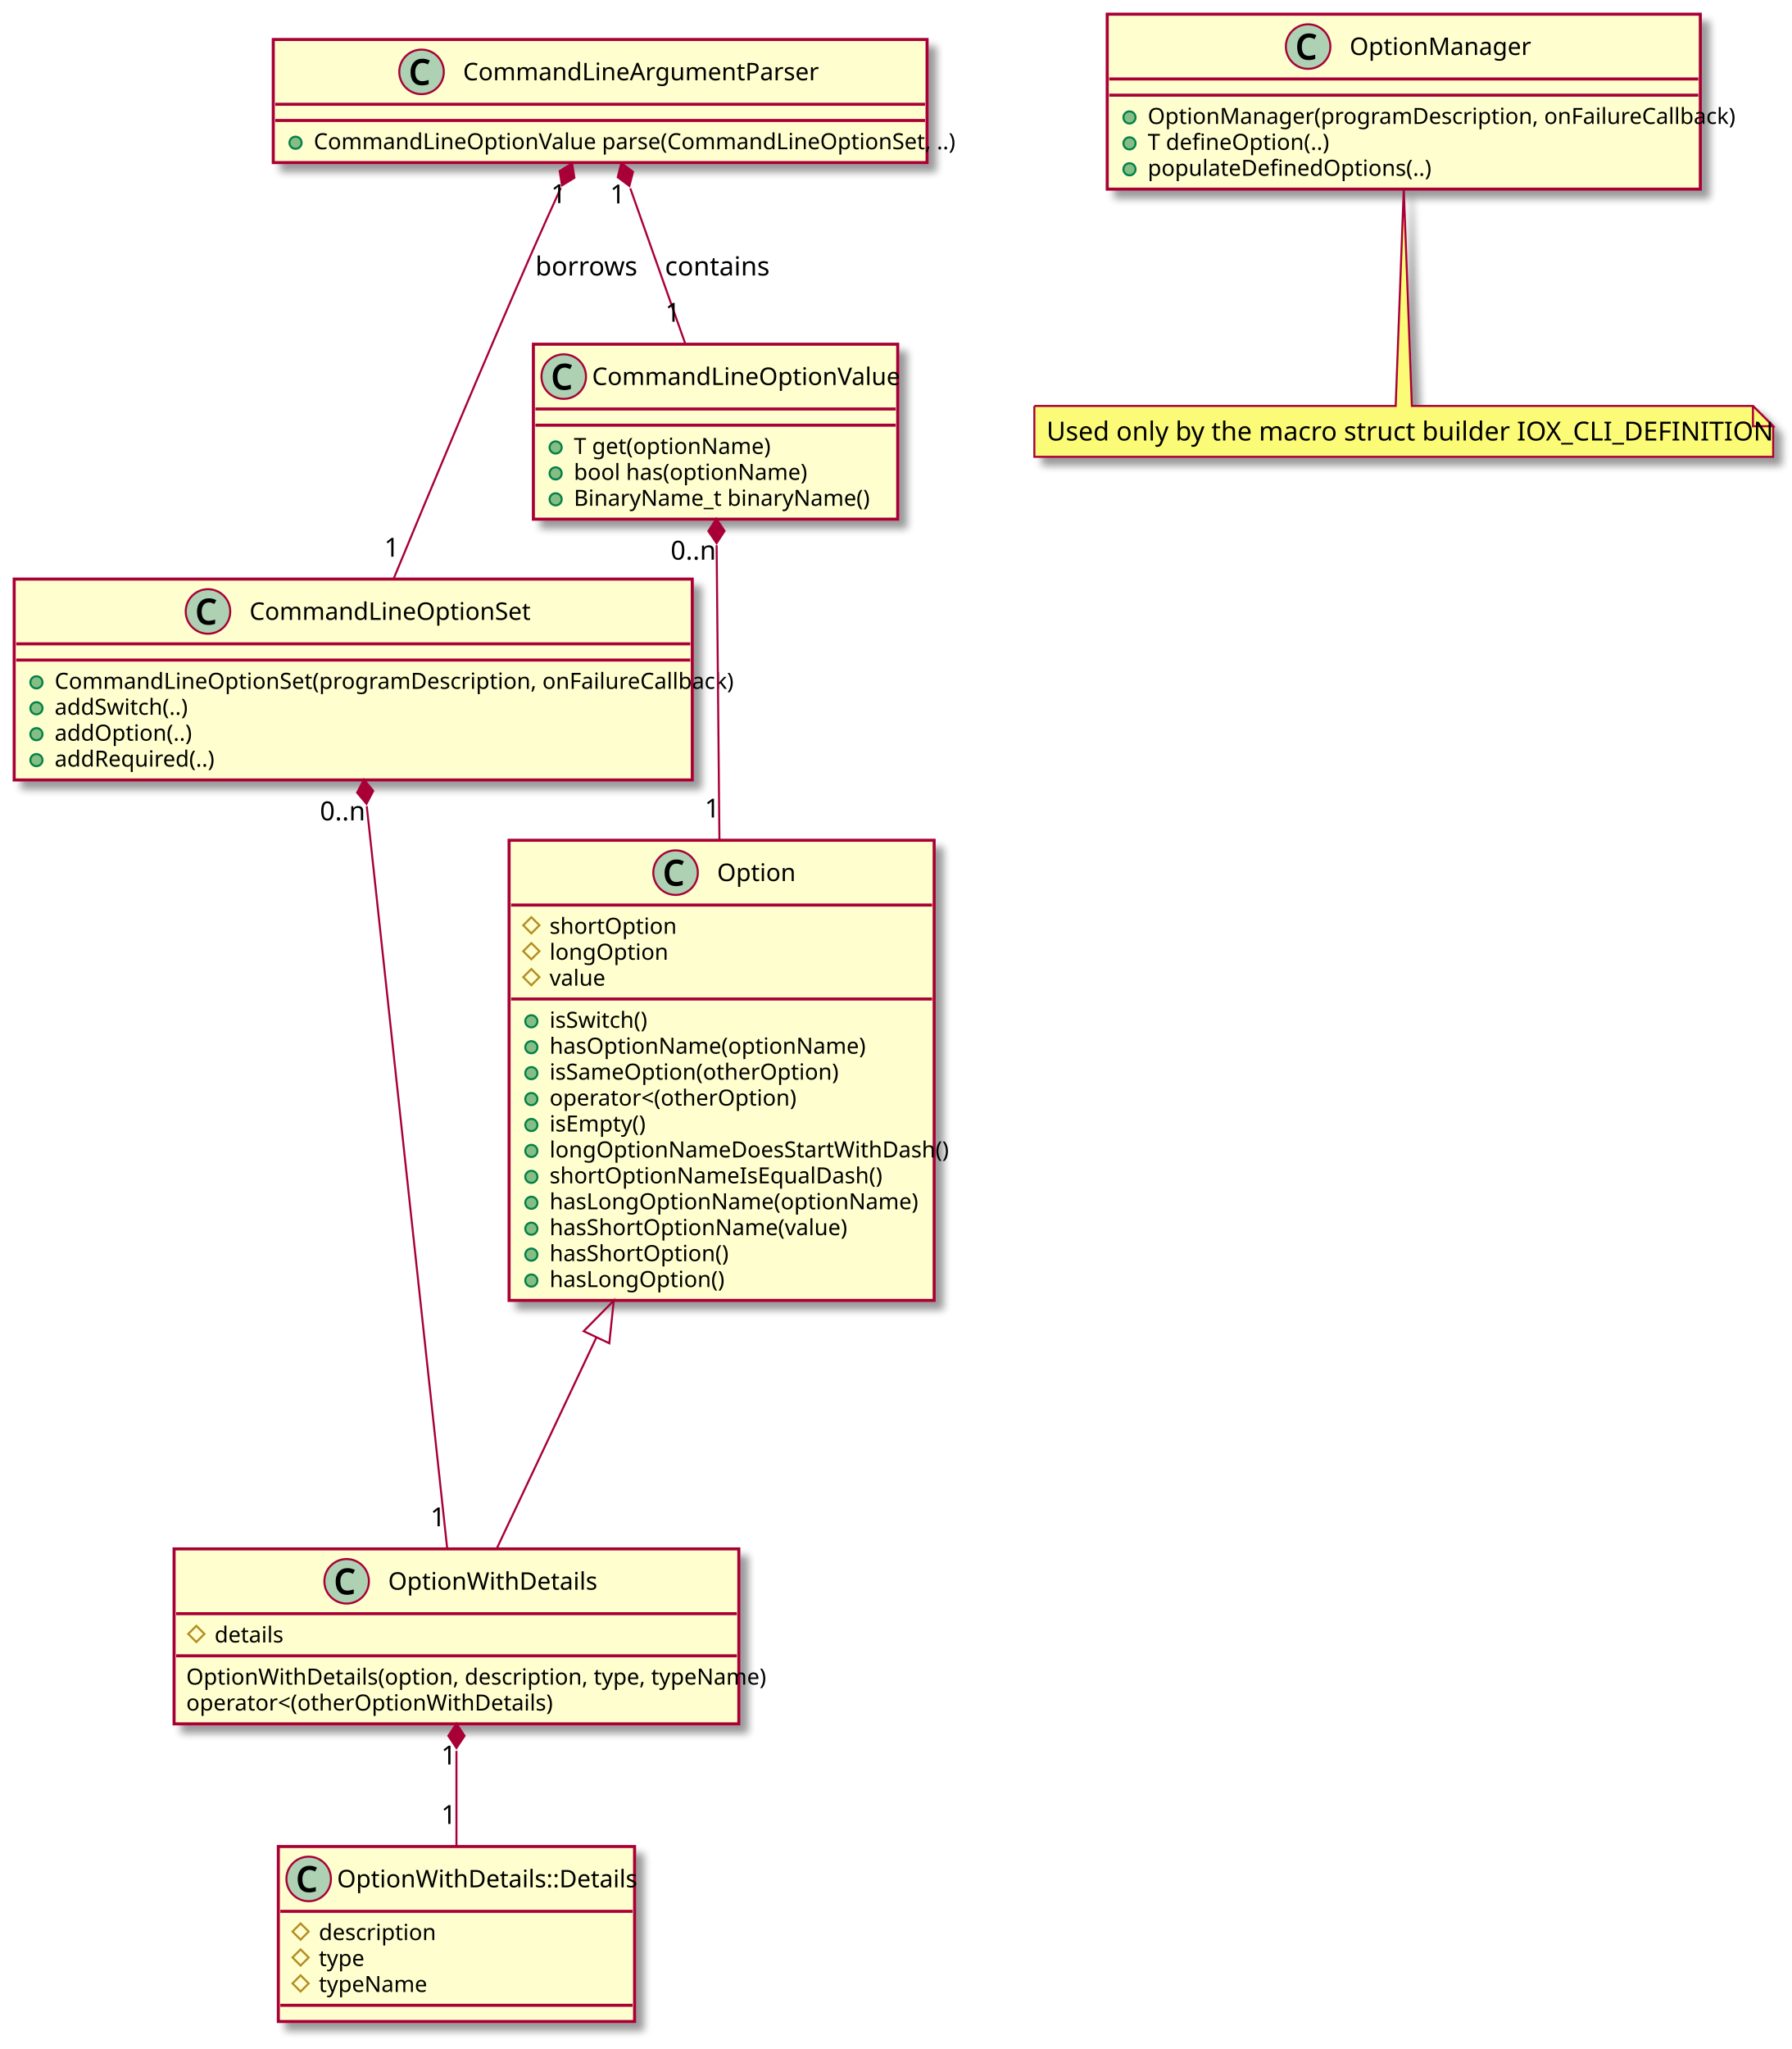
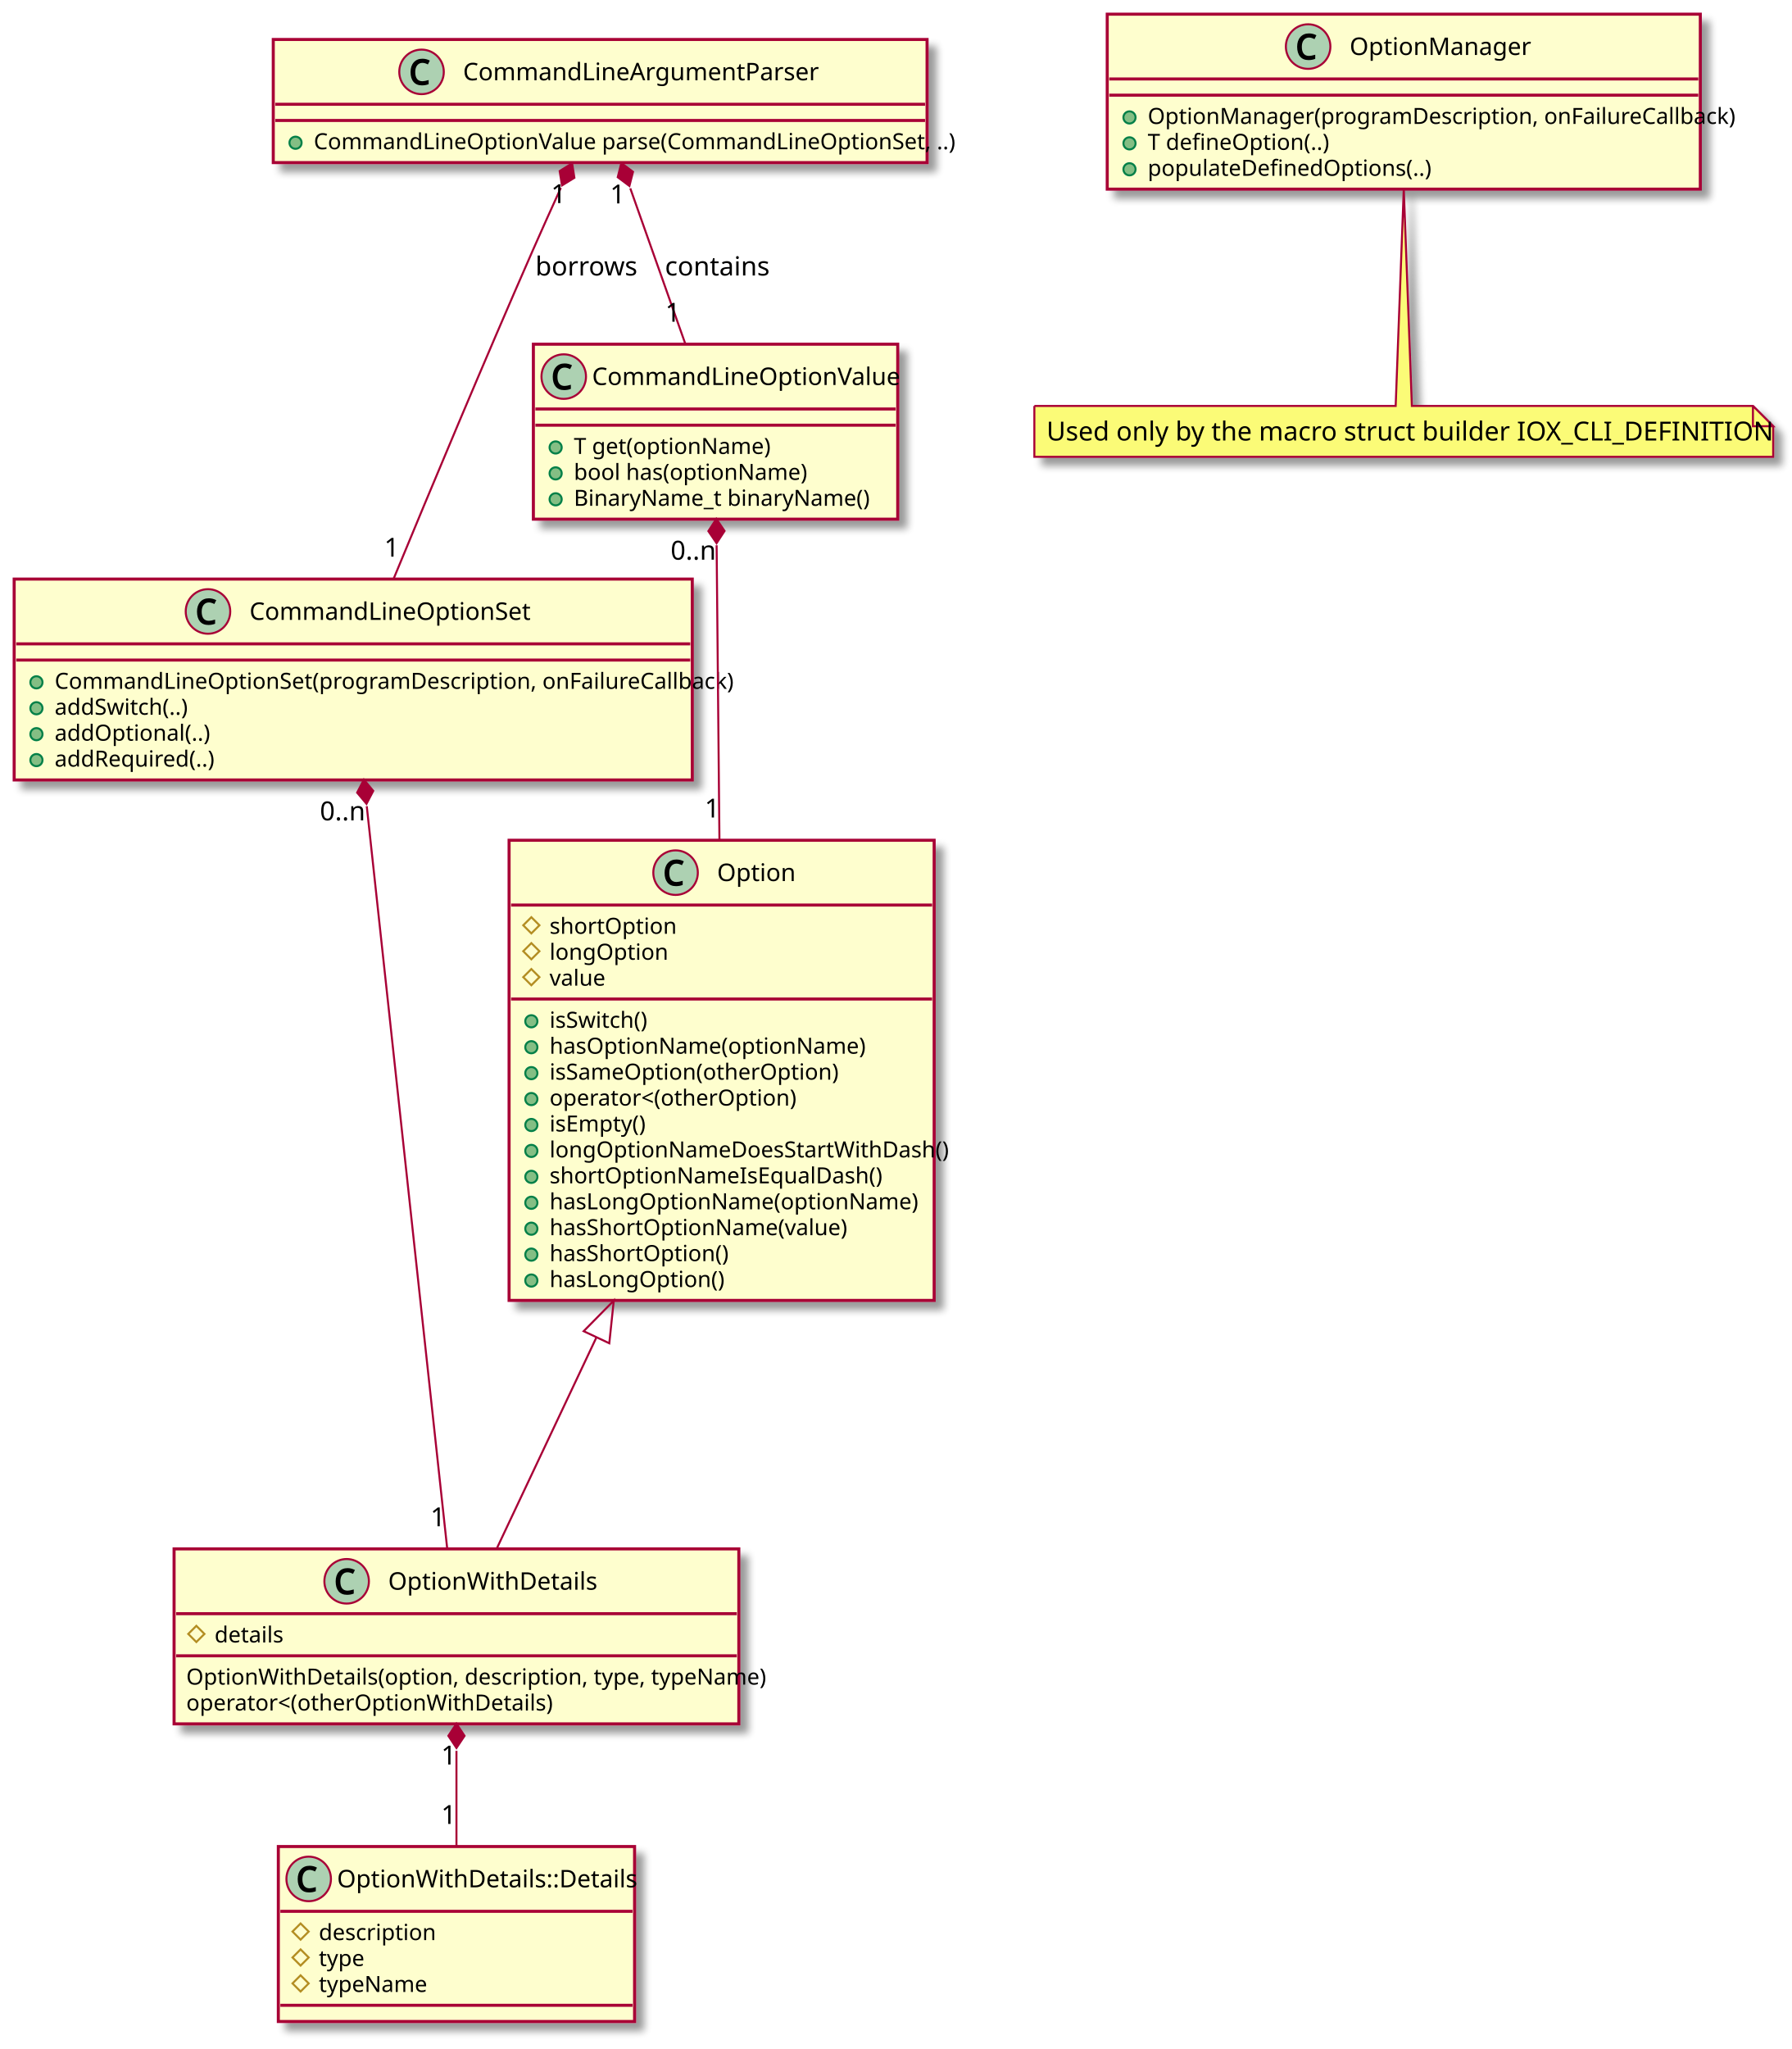
<svg xmlns="http://www.w3.org/2000/svg" contentScriptType="application/ecmascript" contentStyleType="text/css" height="1012px" preserveAspectRatio="none" style="width:885px;height:1012px;background:#EEEBDC;" version="1.1" viewBox="0 0 885 1012" width="885px" zoomAndPan="magnify">
  <defs>
-     <filter height="300%" id="f6q3f551hw8p6" width="300%" x="-1" y="-1">
+     <filter height="300%" id="fll627y6ozrth" width="300%" x="-1" y="-1">
      <feGaussianBlur result="blurOut" stdDeviation="2.0" />
      <feColorMatrix in="blurOut" result="blurOut2" type="matrix" values="0 0 0 0 0 0 0 0 0 0 0 0 0 0 0 0 0 0 .4 0" />
      <feOffset dx="4.0" dy="4.0" in="blurOut2" result="blurOut3" />
      <feBlend in="SourceGraphic" in2="blurOut3" mode="normal" />
    </filter>
  </defs>
  <g>
-     <rect codeLine="2" fill="#FEFECE" filter="url(#f6q3f551hw8p6)" height="99.219" id="CommandLineOptionSet" style="stroke:#A80036;stroke-width:1.5;" width="335" x="7" y="286" />
+     <rect codeLine="2" fill="#FEFECE" filter="url(#fll627y6ozrth)" height="99.219" id="CommandLineOptionSet" style="stroke:#A80036;stroke-width:1.5;" width="335" x="7" y="286" />
    <ellipse cx="102.75" cy="302" fill="#ADD1B2" rx="11" ry="11" style="stroke:#A80036;stroke-width:1.0;" />
    <path d="M106.266,306.031 L106.266,308.062 Q104.781,308.672 102.953,308.672 Q100.234,308.672 98.781,306.938 Q97.328,305.188 97.328,302.078 Q97.328,299.078 98.906,297.297 Q100.484,295.5 103.203,295.5 Q105.109,295.5 106.844,296.422 L105.891,298.328 Q104.391,297.547 103.203,297.547 Q101.594,297.547 100.609,298.766 Q99.641,299.969 99.641,302.094 Q99.641,304.344 100.547,305.484 Q101.469,306.625 103.203,306.625 Q104.234,306.625 106.266,306.031 Z " fill="#000000" />
    <text fill="#000000" font-family="sans-serif" font-size="12" lengthAdjust="spacing" textLength="135" x="123.25" y="306.154">CommandLineOptionSet</text>
    <line style="stroke:#A80036;stroke-width:1.5;" x1="8" x2="341" y1="318" y2="318" />
    <line style="stroke:#A80036;stroke-width:1.5;" x1="8" x2="341" y1="326" y2="326" />
    <ellipse cx="18" cy="337" fill="#84BE84" rx="3" ry="3" style="stroke:#038048;stroke-width:1.0;" />
    <text fill="#000000" font-family="sans-serif" font-size="11" lengthAdjust="spacing" textLength="309" x="27" y="340.21">CommandLineOptionSet(programDescription, onFailureCallback)</text>
    <ellipse cx="18" cy="349.805" fill="#84BE84" rx="3" ry="3" style="stroke:#038048;stroke-width:1.0;" />
    <text fill="#000000" font-family="sans-serif" font-size="11" lengthAdjust="spacing" textLength="61" x="27" y="353.015">addSwitch(..)</text>
    <ellipse cx="18" cy="362.609" fill="#84BE84" rx="3" ry="3" style="stroke:#038048;stroke-width:1.0;" />
-     <text fill="#000000" font-family="sans-serif" font-size="11" lengthAdjust="spacing" textLength="63" x="27" y="365.82">addOption(..)</text>
+     <text fill="#000000" font-family="sans-serif" font-size="11" lengthAdjust="spacing" textLength="71" x="27" y="365.82">addOptional(..)</text>
    <ellipse cx="18" cy="375.414" fill="#84BE84" rx="3" ry="3" style="stroke:#038048;stroke-width:1.0;" />
    <text fill="#000000" font-family="sans-serif" font-size="11" lengthAdjust="spacing" textLength="73" x="27" y="378.625">addRequired(..)</text>
-     <rect codeLine="9" fill="#FEFECE" filter="url(#f6q3f551hw8p6)" height="86.414" id="CommandLineOptionValue" style="stroke:#A80036;stroke-width:1.5;" width="180" x="263.5" y="170" />
+     <rect codeLine="9" fill="#FEFECE" filter="url(#fll627y6ozrth)" height="86.414" id="CommandLineOptionValue" style="stroke:#A80036;stroke-width:1.5;" width="180" x="263.5" y="170" />
    <ellipse cx="278.5" cy="186" fill="#ADD1B2" rx="11" ry="11" style="stroke:#A80036;stroke-width:1.0;" />
    <path d="M282.016,190.031 L282.016,192.062 Q280.531,192.672 278.703,192.672 Q275.984,192.672 274.531,190.938 Q273.078,189.188 273.078,186.078 Q273.078,183.078 274.656,181.297 Q276.234,179.5 278.953,179.5 Q280.859,179.5 282.594,180.422 L281.641,182.328 Q280.141,181.547 278.953,181.547 Q277.344,181.547 276.359,182.766 Q275.391,183.969 275.391,186.094 Q275.391,188.344 276.297,189.484 Q277.219,190.625 278.953,190.625 Q279.984,190.625 282.016,190.031 Z " fill="#000000" />
    <text fill="#000000" font-family="sans-serif" font-size="12" lengthAdjust="spacing" textLength="148" x="292.5" y="190.154">CommandLineOptionValue</text>
    <line style="stroke:#A80036;stroke-width:1.5;" x1="264.5" x2="442.5" y1="202" y2="202" />
    <line style="stroke:#A80036;stroke-width:1.5;" x1="264.5" x2="442.5" y1="210" y2="210" />
    <ellipse cx="274.5" cy="221" fill="#84BE84" rx="3" ry="3" style="stroke:#038048;stroke-width:1.0;" />
    <text fill="#000000" font-family="sans-serif" font-size="11" lengthAdjust="spacing" textLength="90" x="283.5" y="224.21">T get(optionName)</text>
    <ellipse cx="274.5" cy="233.805" fill="#84BE84" rx="3" ry="3" style="stroke:#038048;stroke-width:1.0;" />
    <text fill="#000000" font-family="sans-serif" font-size="11" lengthAdjust="spacing" textLength="106" x="283.5" y="237.015">bool has(optionName)</text>
    <ellipse cx="274.5" cy="246.609" fill="#84BE84" rx="3" ry="3" style="stroke:#038048;stroke-width:1.0;" />
    <text fill="#000000" font-family="sans-serif" font-size="11" lengthAdjust="spacing" textLength="139" x="283.5" y="249.82">BinaryName_t binaryName()</text>
-     <rect codeLine="15" fill="#FEFECE" filter="url(#f6q3f551hw8p6)" height="60.805" id="CommandLineArgumentParser" style="stroke:#A80036;stroke-width:1.5;" width="323" x="135" y="19.5" />
+     <rect codeLine="15" fill="#FEFECE" filter="url(#fll627y6ozrth)" height="60.805" id="CommandLineArgumentParser" style="stroke:#A80036;stroke-width:1.5;" width="323" x="135" y="19.5" />
    <ellipse cx="208.25" cy="35.5" fill="#ADD1B2" rx="11" ry="11" style="stroke:#A80036;stroke-width:1.0;" />
    <path d="M211.766,39.531 L211.766,41.562 Q210.281,42.172 208.453,42.172 Q205.734,42.172 204.281,40.438 Q202.828,38.688 202.828,35.578 Q202.828,32.578 204.406,30.797 Q205.984,29 208.703,29 Q210.609,29 212.344,29.922 L211.391,31.828 Q209.891,31.047 208.703,31.047 Q207.094,31.047 206.109,32.266 Q205.141,33.469 205.141,35.594 Q205.141,37.844 206.047,38.984 Q206.969,40.125 208.703,40.125 Q209.734,40.125 211.766,39.531 Z " fill="#000000" />
    <text fill="#000000" font-family="sans-serif" font-size="12" lengthAdjust="spacing" textLength="168" x="228.75" y="39.654">CommandLineArgumentParser</text>
    <line style="stroke:#A80036;stroke-width:1.5;" x1="136" x2="457" y1="51.5" y2="51.5" />
    <line style="stroke:#A80036;stroke-width:1.5;" x1="136" x2="457" y1="59.5" y2="59.5" />
    <ellipse cx="146" cy="70.5" fill="#84BE84" rx="3" ry="3" style="stroke:#038048;stroke-width:1.0;" />
    <text fill="#000000" font-family="sans-serif" font-size="11" lengthAdjust="spacing" textLength="297" x="155" y="73.71">CommandLineOptionValue parse(CommandLineOptionSet, ..)</text>
-     <rect codeLine="19" fill="#FEFECE" filter="url(#f6q3f551hw8p6)" height="227.266" id="Option" style="stroke:#A80036;stroke-width:1.5;" width="210" x="251.5" y="415" />
+     <rect codeLine="19" fill="#FEFECE" filter="url(#fll627y6ozrth)" height="227.266" id="Option" style="stroke:#A80036;stroke-width:1.5;" width="210" x="251.5" y="415" />
    <ellipse cx="333.75" cy="431" fill="#ADD1B2" rx="11" ry="11" style="stroke:#A80036;stroke-width:1.0;" />
    <path d="M337.266,435.031 L337.266,437.062 Q335.781,437.672 333.953,437.672 Q331.234,437.672 329.781,435.938 Q328.328,434.188 328.328,431.078 Q328.328,428.078 329.906,426.297 Q331.484,424.5 334.203,424.5 Q336.109,424.5 337.844,425.422 L336.891,427.328 Q335.391,426.547 334.203,426.547 Q332.594,426.547 331.609,427.766 Q330.641,428.969 330.641,431.094 Q330.641,433.344 331.547,434.484 Q332.469,435.625 334.203,435.625 Q335.234,435.625 337.266,435.031 Z " fill="#000000" />
    <text fill="#000000" font-family="sans-serif" font-size="12" lengthAdjust="spacing" textLength="37" x="354.25" y="435.154">Option</text>
    <line style="stroke:#A80036;stroke-width:1.5;" x1="252.5" x2="460.5" y1="447" y2="447" />
    <polygon fill="none" points="262.5,453,266.5,457,262.5,461,258.5,457" style="stroke:#B38D22;stroke-width:1.0;" />
    <text fill="#000000" font-family="sans-serif" font-size="11" lengthAdjust="spacing" textLength="58" x="271.5" y="461.21">shortOption</text>
    <polygon fill="none" points="262.5,465.805,266.5,469.805,262.5,473.805,258.5,469.805" style="stroke:#B38D22;stroke-width:1.0;" />
    <text fill="#000000" font-family="sans-serif" font-size="11" lengthAdjust="spacing" textLength="53" x="271.5" y="474.015">longOption</text>
    <polygon fill="none" points="262.5,478.609,266.5,482.609,262.5,486.609,258.5,482.609" style="stroke:#B38D22;stroke-width:1.0;" />
    <text fill="#000000" font-family="sans-serif" font-size="11" lengthAdjust="spacing" textLength="26" x="271.5" y="486.82">value</text>
    <line style="stroke:#A80036;stroke-width:1.5;" x1="252.5" x2="460.5" y1="493.414" y2="493.414" />
    <ellipse cx="262.5" cy="504.414" fill="#84BE84" rx="3" ry="3" style="stroke:#038048;stroke-width:1.0;" />
    <text fill="#000000" font-family="sans-serif" font-size="11" lengthAdjust="spacing" textLength="44" x="271.5" y="507.625">isSwitch()</text>
    <ellipse cx="262.5" cy="517.219" fill="#84BE84" rx="3" ry="3" style="stroke:#038048;stroke-width:1.0;" />
    <text fill="#000000" font-family="sans-serif" font-size="11" lengthAdjust="spacing" textLength="146" x="271.5" y="520.429">hasOptionName(optionName)</text>
    <ellipse cx="262.5" cy="530.023" fill="#84BE84" rx="3" ry="3" style="stroke:#038048;stroke-width:1.0;" />
    <text fill="#000000" font-family="sans-serif" font-size="11" lengthAdjust="spacing" textLength="133" x="271.5" y="533.234">isSameOption(otherOption)</text>
    <ellipse cx="262.5" cy="542.828" fill="#84BE84" rx="3" ry="3" style="stroke:#038048;stroke-width:1.0;" />
    <text fill="#000000" font-family="sans-serif" font-size="11" lengthAdjust="spacing" textLength="113" x="271.5" y="546.039">operator&lt;(otherOption)</text>
    <ellipse cx="262.5" cy="555.633" fill="#84BE84" rx="3" ry="3" style="stroke:#038048;stroke-width:1.0;" />
    <text fill="#000000" font-family="sans-serif" font-size="11" lengthAdjust="spacing" textLength="45" x="271.5" y="558.843">isEmpty()</text>
    <ellipse cx="262.5" cy="568.438" fill="#84BE84" rx="3" ry="3" style="stroke:#038048;stroke-width:1.0;" />
    <text fill="#000000" font-family="sans-serif" font-size="11" lengthAdjust="spacing" textLength="184" x="271.5" y="571.648">longOptionNameDoesStartWithDash()</text>
    <ellipse cx="262.5" cy="581.242" fill="#84BE84" rx="3" ry="3" style="stroke:#038048;stroke-width:1.0;" />
    <text fill="#000000" font-family="sans-serif" font-size="11" lengthAdjust="spacing" textLength="153" x="271.5" y="584.453">shortOptionNameIsEqualDash()</text>
    <ellipse cx="262.5" cy="594.047" fill="#84BE84" rx="3" ry="3" style="stroke:#038048;stroke-width:1.0;" />
    <text fill="#000000" font-family="sans-serif" font-size="11" lengthAdjust="spacing" textLength="169" x="271.5" y="597.257">hasLongOptionName(optionName)</text>
    <ellipse cx="262.5" cy="606.852" fill="#84BE84" rx="3" ry="3" style="stroke:#038048;stroke-width:1.0;" />
    <text fill="#000000" font-family="sans-serif" font-size="11" lengthAdjust="spacing" textLength="138" x="271.5" y="610.062">hasShortOptionName(value)</text>
    <ellipse cx="262.5" cy="619.656" fill="#84BE84" rx="3" ry="3" style="stroke:#038048;stroke-width:1.0;" />
    <text fill="#000000" font-family="sans-serif" font-size="11" lengthAdjust="spacing" textLength="82" x="271.5" y="622.867">hasShortOption()</text>
    <ellipse cx="262.5" cy="632.461" fill="#84BE84" rx="3" ry="3" style="stroke:#038048;stroke-width:1.0;" />
    <text fill="#000000" font-family="sans-serif" font-size="11" lengthAdjust="spacing" textLength="79" x="271.5" y="635.671">hasLongOption()</text>
-     <rect codeLine="36" fill="#FEFECE" filter="url(#f6q3f551hw8p6)" height="86.414" id="OptionWithDetails::Details" style="stroke:#A80036;stroke-width:1.5;" width="176" x="137.5" y="912" />
+     <rect codeLine="36" fill="#FEFECE" filter="url(#fll627y6ozrth)" height="86.414" id="OptionWithDetails::Details" style="stroke:#A80036;stroke-width:1.5;" width="176" x="137.5" y="912" />
    <ellipse cx="152.5" cy="928" fill="#ADD1B2" rx="11" ry="11" style="stroke:#A80036;stroke-width:1.0;" />
    <path d="M156.016,932.031 L156.016,934.062 Q154.531,934.672 152.703,934.672 Q149.984,934.672 148.531,932.938 Q147.078,931.188 147.078,928.078 Q147.078,925.078 148.656,923.297 Q150.234,921.5 152.953,921.5 Q154.859,921.5 156.594,922.422 L155.641,924.328 Q154.141,923.547 152.953,923.547 Q151.344,923.547 150.359,924.766 Q149.391,925.969 149.391,928.094 Q149.391,930.344 150.297,931.484 Q151.219,932.625 152.953,932.625 Q153.984,932.625 156.016,932.031 Z " fill="#000000" />
    <text fill="#000000" font-family="sans-serif" font-size="12" lengthAdjust="spacing" textLength="144" x="166.5" y="932.154">OptionWithDetails::Details</text>
    <line style="stroke:#A80036;stroke-width:1.5;" x1="138.5" x2="312.5" y1="944" y2="944" />
    <polygon fill="none" points="148.5,950,152.5,954,148.5,958,144.5,954" style="stroke:#B38D22;stroke-width:1.0;" />
    <text fill="#000000" font-family="sans-serif" font-size="11" lengthAdjust="spacing" textLength="52" x="157.5" y="958.21">description</text>
    <polygon fill="none" points="148.5,962.805,152.5,966.805,148.5,970.805,144.5,966.805" style="stroke:#B38D22;stroke-width:1.0;" />
    <text fill="#000000" font-family="sans-serif" font-size="11" lengthAdjust="spacing" textLength="22" x="157.5" y="971.015">type</text>
    <polygon fill="none" points="148.5,975.609,152.5,979.609,148.5,983.609,144.5,979.609" style="stroke:#B38D22;stroke-width:1.0;" />
    <text fill="#000000" font-family="sans-serif" font-size="11" lengthAdjust="spacing" textLength="52" x="157.5" y="983.82">typeName</text>
    <line style="stroke:#A80036;stroke-width:1.5;" x1="138.5" x2="312.5" y1="990.414" y2="990.414" />
-     <rect codeLine="42" fill="#FEFECE" filter="url(#f6q3f551hw8p6)" height="86.414" id="OptionWithDetails" style="stroke:#A80036;stroke-width:1.5;" width="279" x="86" y="765" />
+     <rect codeLine="42" fill="#FEFECE" filter="url(#fll627y6ozrth)" height="86.414" id="OptionWithDetails" style="stroke:#A80036;stroke-width:1.5;" width="279" x="86" y="765" />
    <ellipse cx="171.25" cy="781" fill="#ADD1B2" rx="11" ry="11" style="stroke:#A80036;stroke-width:1.0;" />
    <path d="M174.766,785.031 L174.766,787.062 Q173.281,787.672 171.453,787.672 Q168.734,787.672 167.281,785.938 Q165.828,784.188 165.828,781.078 Q165.828,778.078 167.406,776.297 Q168.984,774.5 171.703,774.5 Q173.609,774.5 175.344,775.422 L174.391,777.328 Q172.891,776.547 171.703,776.547 Q170.094,776.547 169.109,777.766 Q168.141,778.969 168.141,781.094 Q168.141,783.344 169.047,784.484 Q169.969,785.625 171.703,785.625 Q172.734,785.625 174.766,785.031 Z " fill="#000000" />
    <text fill="#000000" font-family="sans-serif" font-size="12" lengthAdjust="spacing" textLength="100" x="191.75" y="785.154">OptionWithDetails</text>
    <line style="stroke:#A80036;stroke-width:1.5;" x1="87" x2="364" y1="797" y2="797" />
    <polygon fill="none" points="97,803,101,807,97,811,93,807" style="stroke:#B38D22;stroke-width:1.0;" />
    <text fill="#000000" font-family="sans-serif" font-size="11" lengthAdjust="spacing" textLength="31" x="106" y="811.21">details</text>
    <line style="stroke:#A80036;stroke-width:1.5;" x1="87" x2="364" y1="817.805" y2="817.805" />
    <text fill="#000000" font-family="sans-serif" font-size="11" lengthAdjust="spacing" textLength="267" x="92" y="832.015">OptionWithDetails(option, description, type, typeName)</text>
    <text fill="#000000" font-family="sans-serif" font-size="11" lengthAdjust="spacing" textLength="167" x="92" y="844.82">operator&lt;(otherOptionWithDetails)</text>
-     <rect codeLine="50" fill="#FEFECE" filter="url(#f6q3f551hw8p6)" height="86.414" id="OptionManager" style="stroke:#A80036;stroke-width:1.5;" width="293" x="547" y="7" />
+     <rect codeLine="50" fill="#FEFECE" filter="url(#fll627y6ozrth)" height="86.414" id="OptionManager" style="stroke:#A80036;stroke-width:1.5;" width="293" x="547" y="7" />
    <ellipse cx="646.25" cy="23" fill="#ADD1B2" rx="11" ry="11" style="stroke:#A80036;stroke-width:1.0;" />
    <path d="M649.766,27.031 L649.766,29.062 Q648.281,29.672 646.453,29.672 Q643.734,29.672 642.281,27.938 Q640.828,26.188 640.828,23.078 Q640.828,20.078 642.406,18.297 Q643.984,16.5 646.703,16.5 Q648.609,16.5 650.344,17.422 L649.391,19.328 Q647.891,18.547 646.703,18.547 Q645.094,18.547 644.109,19.766 Q643.141,20.969 643.141,23.094 Q643.141,25.344 644.047,26.484 Q644.969,27.625 646.703,27.625 Q647.734,27.625 649.766,27.031 Z " fill="#000000" />
    <text fill="#000000" font-family="sans-serif" font-size="12" lengthAdjust="spacing" textLength="86" x="666.75" y="27.154">OptionManager</text>
    <line style="stroke:#A80036;stroke-width:1.5;" x1="548" x2="839" y1="39" y2="39" />
    <line style="stroke:#A80036;stroke-width:1.5;" x1="548" x2="839" y1="47" y2="47" />
    <ellipse cx="558" cy="58" fill="#84BE84" rx="3" ry="3" style="stroke:#038048;stroke-width:1.0;" />
    <text fill="#000000" font-family="sans-serif" font-size="11" lengthAdjust="spacing" textLength="267" x="567" y="61.21">OptionManager(programDescription, onFailureCallback)</text>
    <ellipse cx="558" cy="70.805" fill="#84BE84" rx="3" ry="3" style="stroke:#038048;stroke-width:1.0;" />
    <text fill="#000000" font-family="sans-serif" font-size="11" lengthAdjust="spacing" textLength="83" x="567" y="74.015">T defineOption(..)</text>
    <ellipse cx="558" cy="83.609" fill="#84BE84" rx="3" ry="3" style="stroke:#038048;stroke-width:1.0;" />
    <text fill="#000000" font-family="sans-serif" font-size="11" lengthAdjust="spacing" textLength="130" x="567" y="86.82">populateDefinedOptions(..)</text>
-     <path d="M511,200.5 L511,225.633 A0,0 0 0 0 511,225.633 L876,225.633 A0,0 0 0 0 876,225.633 L876,210.5 L866,200.5 L697.5,200.5 L693.5,93.3 L689.5,200.5 L511,200.5 A0,0 0 0 0 511,200.5 " fill="#FBFB77" filter="url(#f6q3f551hw8p6)" style="stroke:#A80036;stroke-width:1.0;" />
+     <path d="M511,200.5 L511,225.633 A0,0 0 0 0 511,225.633 L876,225.633 A0,0 0 0 0 876,225.633 L876,210.5 L866,200.5 L697.5,200.5 L693.5,93.3 L689.5,200.5 L511,200.5 A0,0 0 0 0 511,200.5 " fill="#FBFB77" filter="url(#fll627y6ozrth)" style="stroke:#A80036;stroke-width:1.0;" />
    <path d="M866,200.5 L866,210.5 L876,210.5 L866,200.5 " fill="#FBFB77" style="stroke:#A80036;stroke-width:1.0;" />
    <text fill="#000000" font-family="sans-serif" font-size="13" lengthAdjust="spacing" textLength="344" x="517" y="217.567">Used only by the macro struct builder IOX_CLI_DEFINITION</text>
    <path codeLine="59" d="M225.5,864.73 C225.5,880.38 225.5,897.15 225.5,911.87 " fill="none" id="OptionWithDetails-backto-OptionWithDetails::Details" style="stroke:#A80036;stroke-width:1.0;" />
    <polygon fill="#A80036" points="225.5,851.33,221.5,857.33,225.5,863.33,229.5,857.33,225.5,851.33" style="stroke:#A80036;stroke-width:1.0;" />
    <text fill="#000000" font-family="sans-serif" font-size="13" lengthAdjust="spacing" textLength="7" x="217.942" y="871.476">1</text>
    <text fill="#000000" font-family="sans-serif" font-size="13" lengthAdjust="spacing" textLength="7" x="217.942" y="900.845">1</text>
    <path codeLine="60" d="M294.66,660.5 C276.83,698.26 258.64,736.79 245.4,764.85 " fill="none" id="Option-backto-OptionWithDetails" style="stroke:#A80036;stroke-width:1.0;" />
    <polygon fill="none" points="288.35,657.47,303.22,642.37,301.01,663.44,288.35,657.47" style="stroke:#A80036;stroke-width:1.0;" />
    <path codeLine="62" d="M354.03,269.29 C354.41,309.52 354.95,365.38 355.42,414.86 " fill="none" id="CommandLineOptionValue-backto-Option" style="stroke:#A80036;stroke-width:1.0;" />
    <polygon fill="#A80036" points="353.9,256.28,349.953,262.315,354.005,268.279,357.953,262.245,353.9,256.28" style="stroke:#A80036;stroke-width:1.0;" />
    <text fill="#000000" font-family="sans-serif" font-size="13" lengthAdjust="spacing" textLength="21" x="331.29" y="276.418">0..n</text>
    <text fill="#000000" font-family="sans-serif" font-size="13" lengthAdjust="spacing" textLength="7" x="348.112" y="403.783">1</text>
    <path codeLine="63" d="M181.19,398.18 C191.72,495.33 211.9,681.49 220.93,764.84 " fill="none" id="CommandLineOptionSet-backto-OptionWithDetails" style="stroke:#A80036;stroke-width:1.0;" />
    <polygon fill="#A80036" points="179.77,385.08,176.439,391.476,181.062,397.01,184.393,390.615,179.77,385.08" style="stroke:#A80036;stroke-width:1.0;" />
    <text fill="#000000" font-family="sans-serif" font-size="13" lengthAdjust="spacing" textLength="21" x="158.035" y="405.168">0..n</text>
    <text fill="#000000" font-family="sans-serif" font-size="13" lengthAdjust="spacing" textLength="7" x="212.644" y="753.811">1</text>
    <path codeLine="65" d="M277.09,92.76 C272.57,102.65 267.82,113.18 263.5,123 C239.14,178.44 212.33,242.6 194.57,285.59 " fill="none" id="CommandLineArgumentParser-backto-CommandLineOptionSet" style="stroke:#A80036;stroke-width:1.0;" />
    <polygon fill="#A80036" points="282.64,80.68,276.5,84.462,277.63,91.584,283.769,87.802,282.64,80.68" style="stroke:#A80036;stroke-width:1.0;" />
    <text fill="#000000" font-family="sans-serif" font-size="13" lengthAdjust="spacing" textLength="50" x="264.5" y="136.067">borrows</text>
    <text fill="#000000" font-family="sans-serif" font-size="13" lengthAdjust="spacing" textLength="7" x="272.222" y="100.296">1</text>
    <text fill="#000000" font-family="sans-serif" font-size="13" lengthAdjust="spacing" textLength="7" x="189.797" y="274.937">1</text>
    <path codeLine="66" d="M311.38,93.02 C319.76,116.71 330.21,146.22 338.6,169.92 " fill="none" id="CommandLineArgumentParser-backto-CommandLineOptionValue" style="stroke:#A80036;stroke-width:1.0;" />
    <polygon fill="#A80036" points="306.95,80.53,305.176,87.519,310.946,91.845,312.72,84.856,306.95,80.53" style="stroke:#A80036;stroke-width:1.0;" />
    <text fill="#000000" font-family="sans-serif" font-size="13" lengthAdjust="spacing" textLength="50" x="328.5" y="136.067">contains</text>
    <text fill="#000000" font-family="sans-serif" font-size="13" lengthAdjust="spacing" textLength="7" x="301.383" y="100.474">1</text>
    <text fill="#000000" font-family="sans-serif" font-size="13" lengthAdjust="spacing" textLength="7" x="328.668" y="158.903">1</text>
  </g>
</svg>
